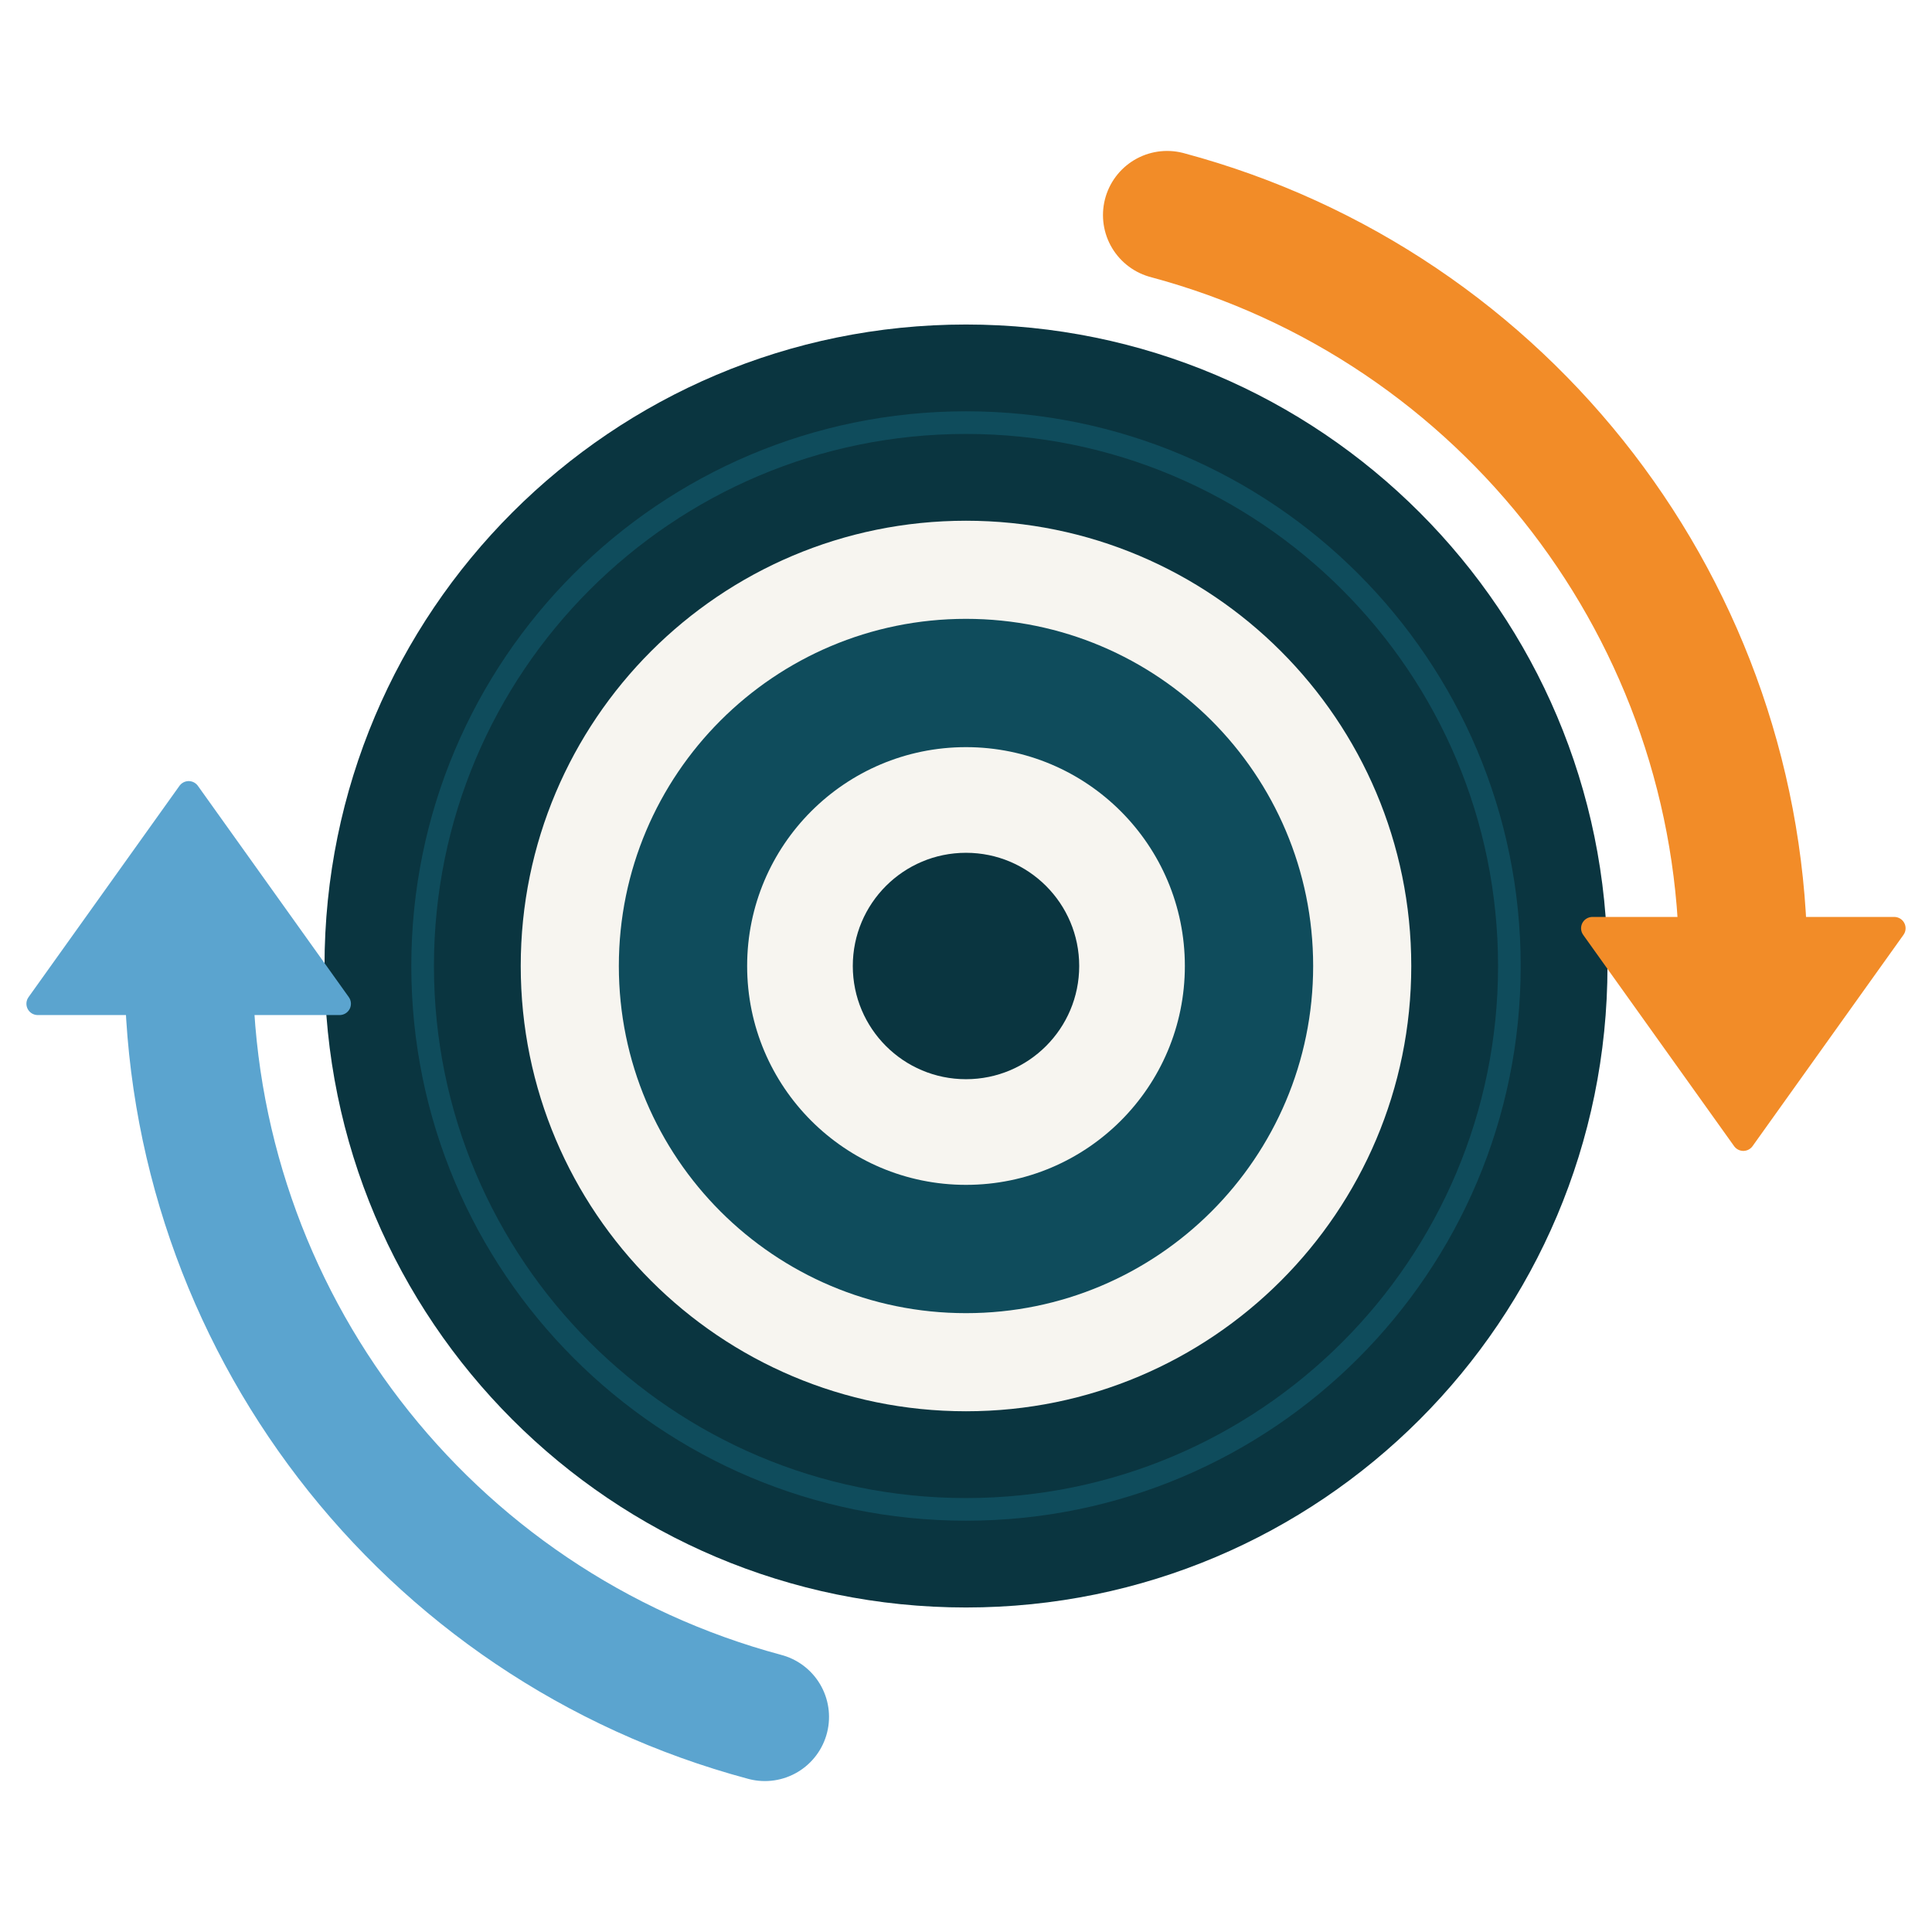
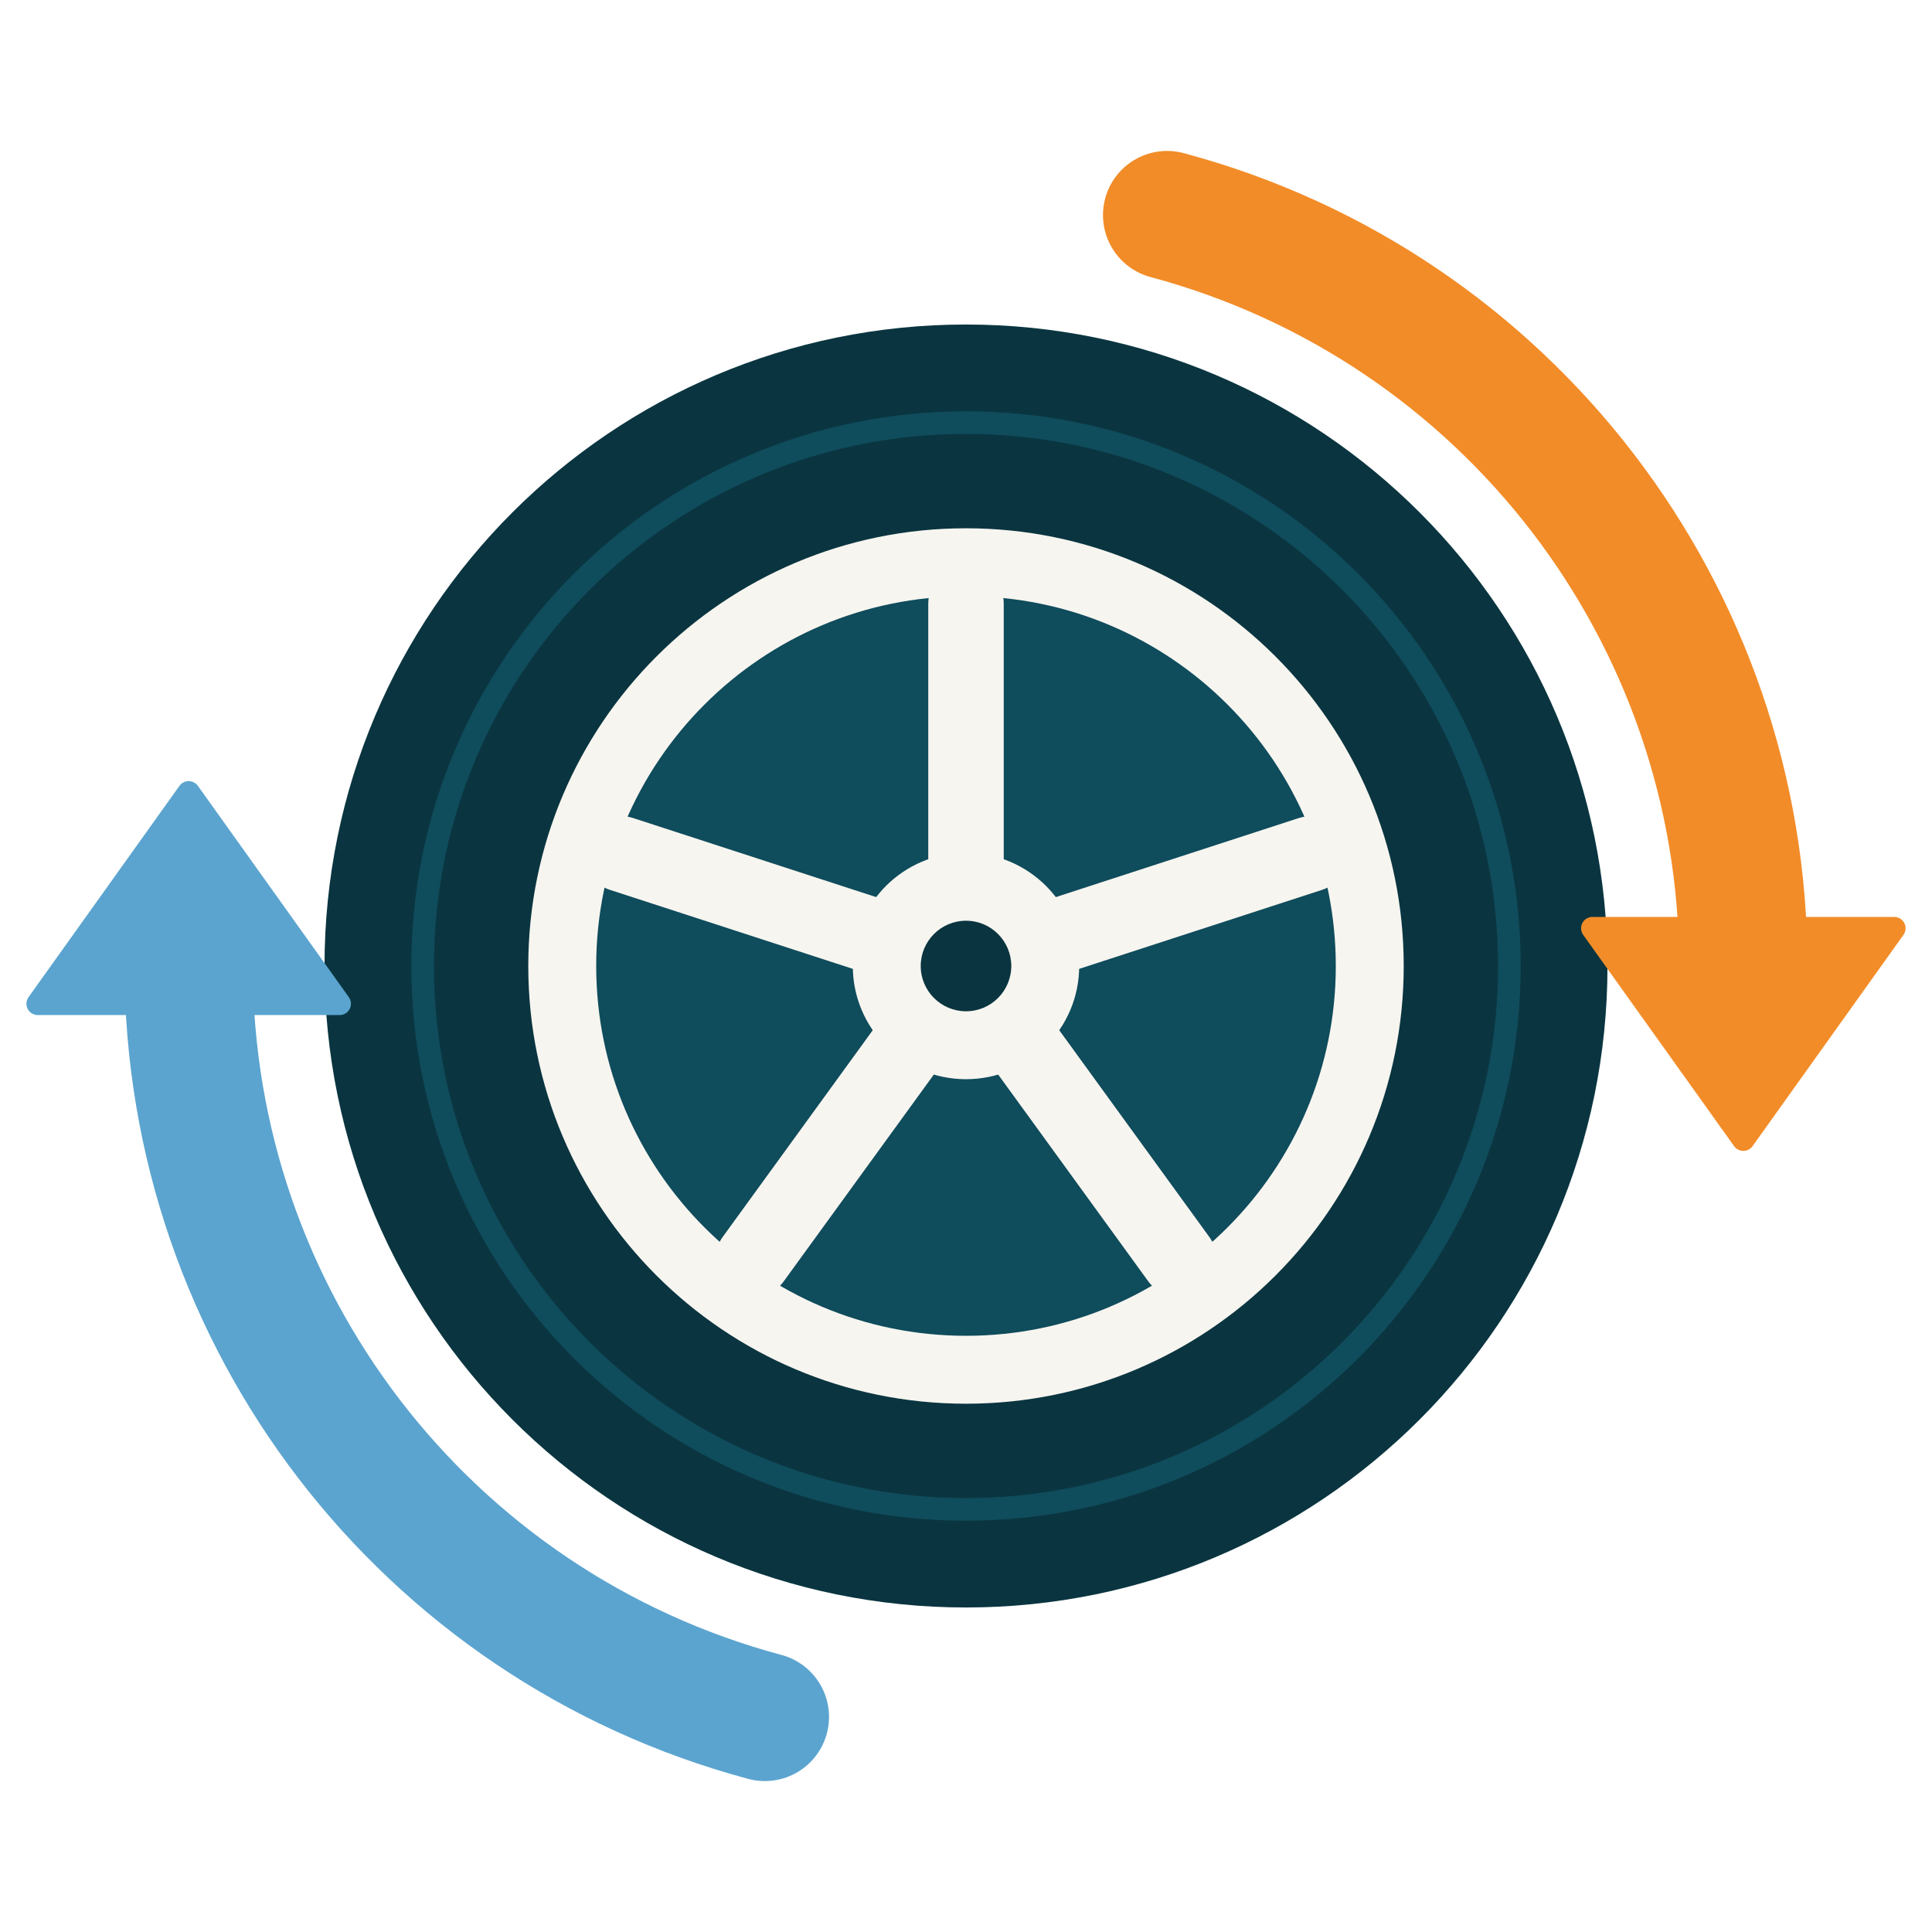
<svg xmlns="http://www.w3.org/2000/svg" viewBox="0 0 512 512" role="img" aria-labelledby="t">
  <circle cx="256" cy="256" r="170" fill="#0A3540" />
  <circle cx="256" cy="256" r="144" fill="none" stroke="#0F4C5C" stroke-width="6" />
-   <circle cx="256" cy="256" r="118" fill="#F7F5F0" />
-   <circle cx="256" cy="256" r="92" fill="#0F4C5C" />
-   <circle cx="256" cy="256" r="58" fill="#F7F5F0" />
-   <circle cx="256" cy="256" r="30" fill="#0A3540" />
+   <circle cx="256" cy="256" r="116" fill="#F7F5F0" />
+   <circle cx="256" cy="256" r="98" fill="#0F4C5C" />
+   <g stroke="#F7F5F0" stroke-width="20" stroke-linecap="round">
+     <line x1="256" y1="256" x2="256" y2="160" />
+     <line x1="256" y1="256" x2="347.3" y2="226.3" />
+     <line x1="256" y1="256" x2="312.4" y2="333.7" />
+     <line x1="256" y1="256" x2="199.6" y2="333.7" />
+     <line x1="256" y1="256" x2="164.7" y2="226.3" />
+   </g>
+   <circle cx="256" cy="256" r="30" fill="#F7F5F0" />
+   <circle cx="256" cy="256" r="12" fill="#0A3540" />
  <path d="M309.3 57 A206 206 0 0 1 462 256" fill="none" stroke="#F28C28" stroke-width="34" stroke-linecap="round" />
  <path d="M422 246 L502 246 L462 302 Z" fill="#F28C28" stroke="#F28C28" stroke-width="6" stroke-linejoin="round" />
  <g transform="rotate(180 256 256)">
    <path d="M309.3 57 A206 206 0 0 1 462 256" fill="none" stroke="#5BA4CF" stroke-width="34" stroke-linecap="round" />
    <path d="M422 246 L502 246 L462 302 Z" fill="#5BA4CF" stroke="#5BA4CF" stroke-width="6" stroke-linejoin="round" />
  </g>
</svg>
